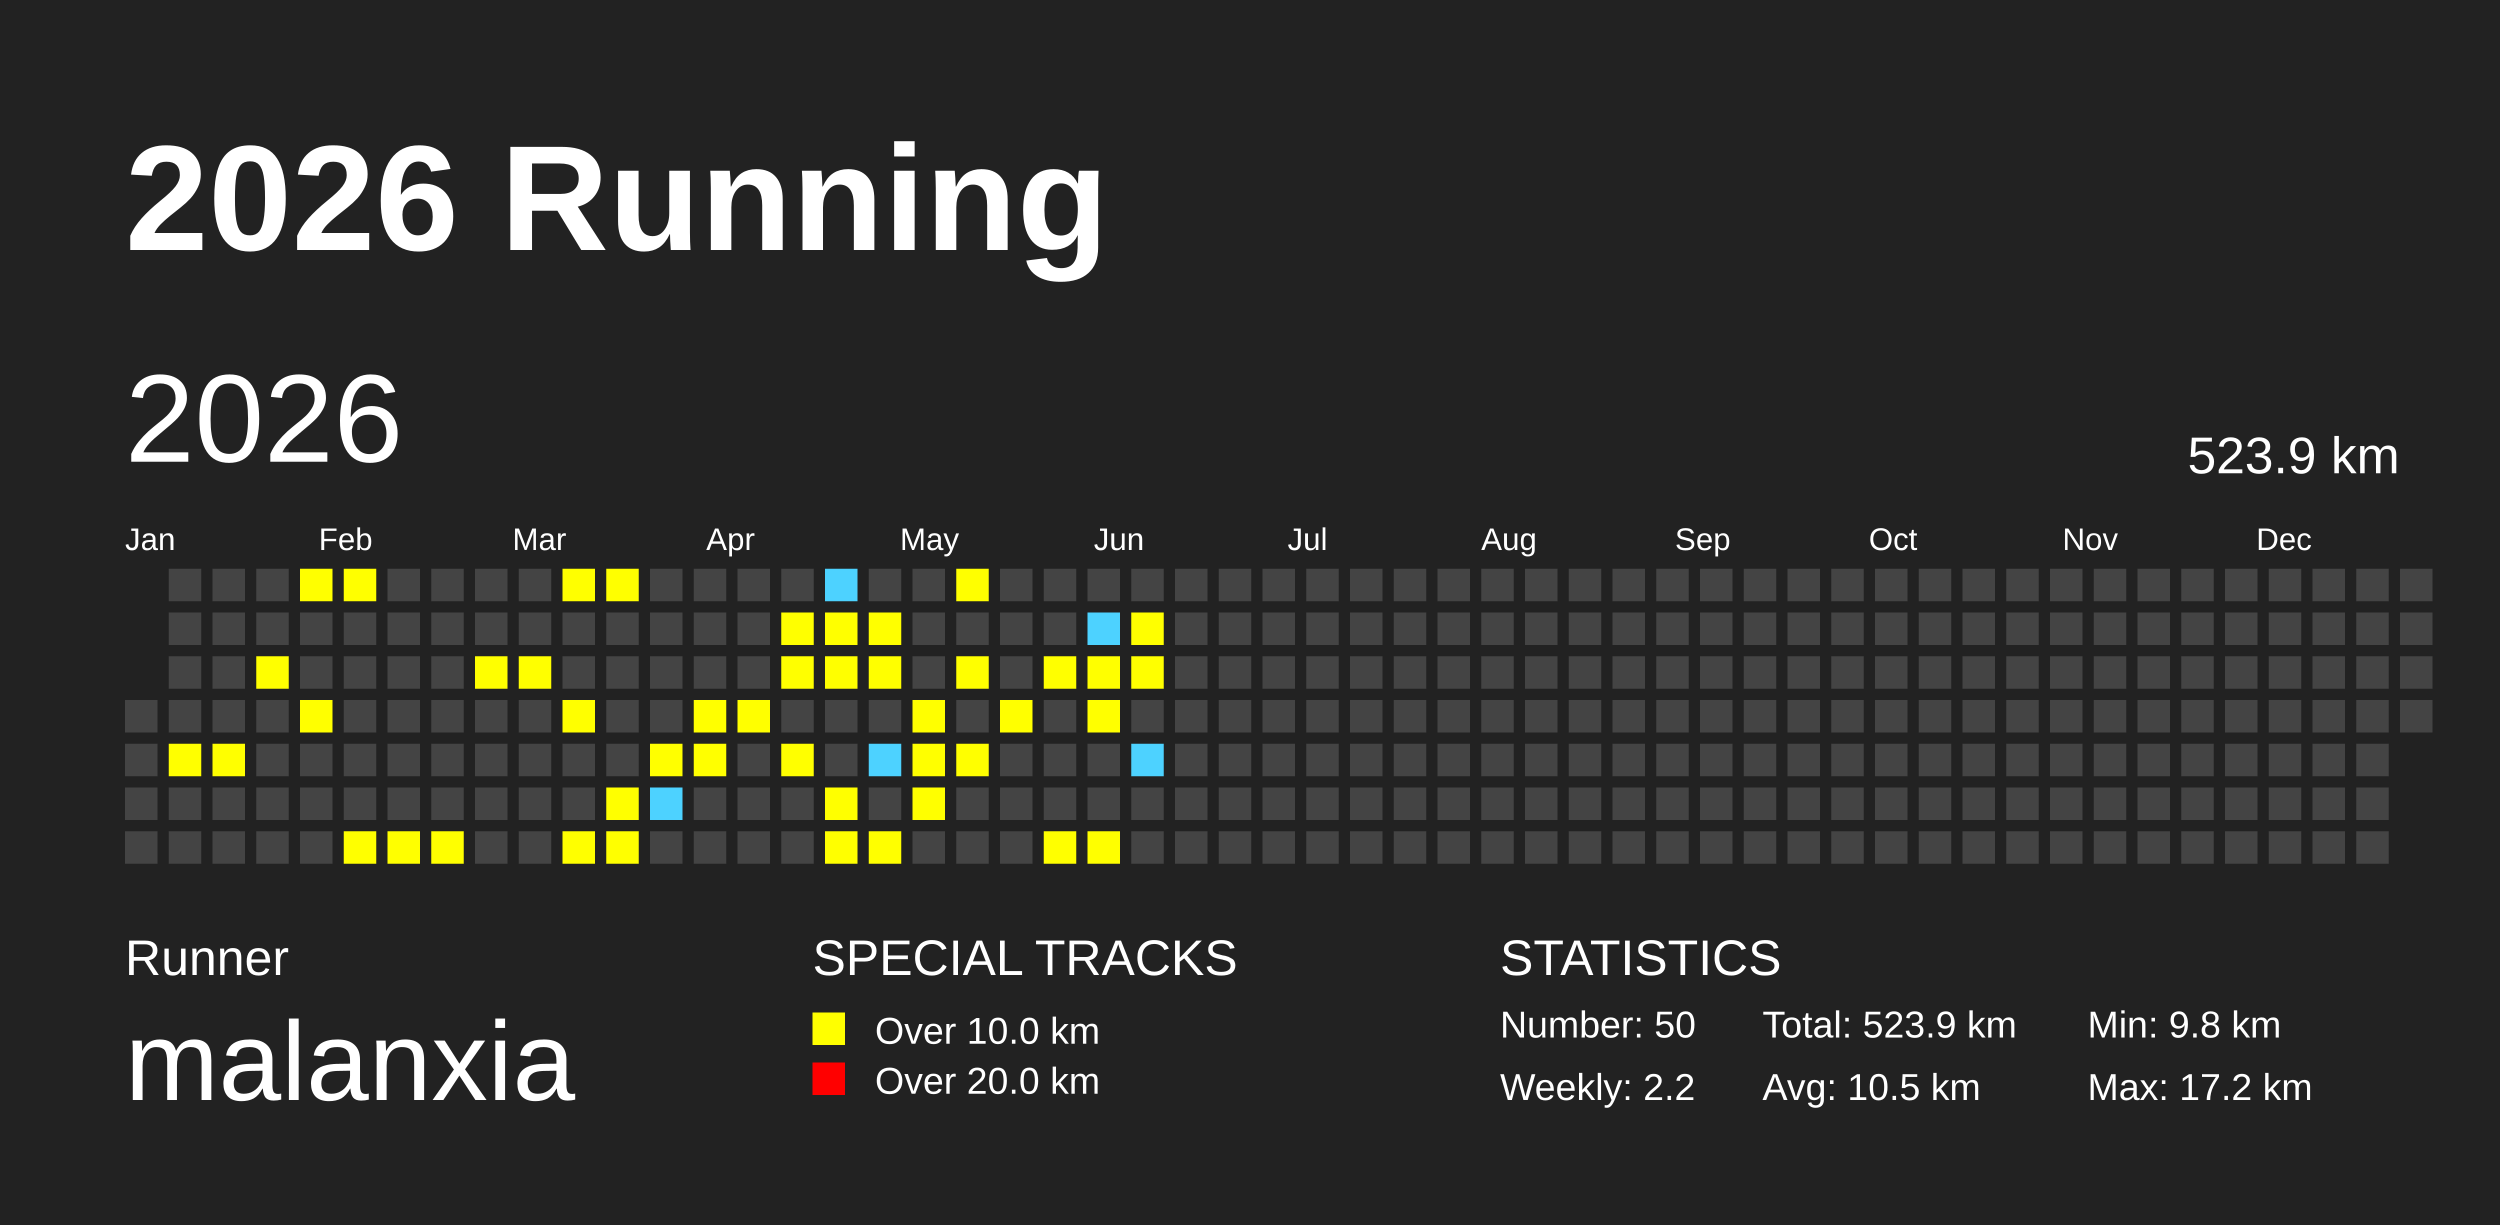
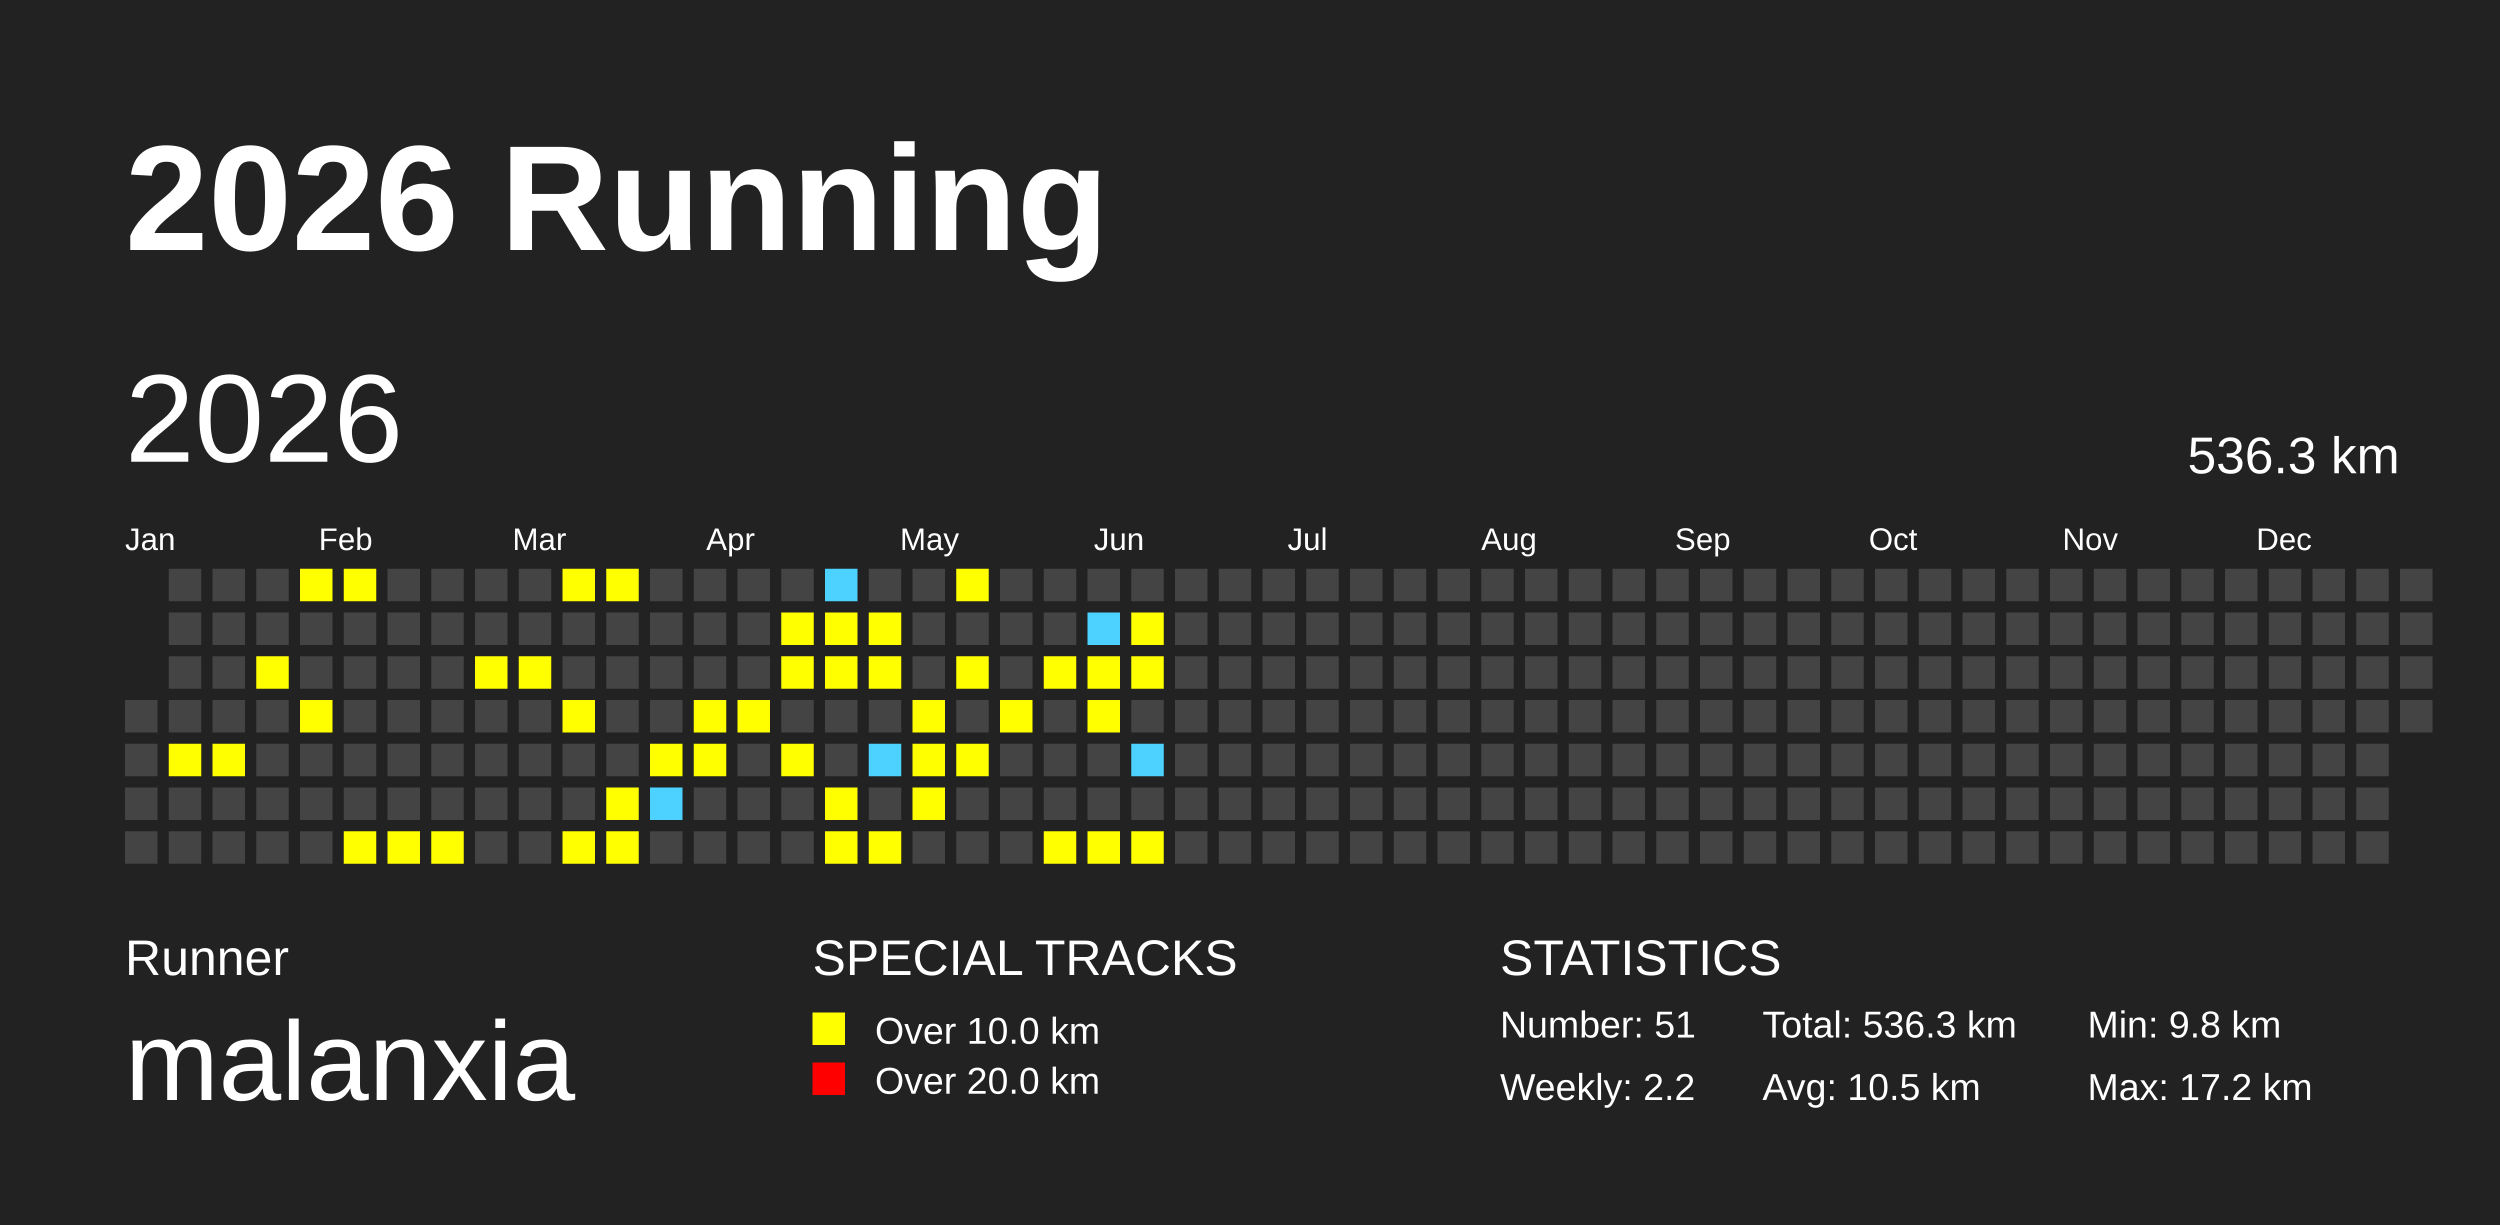
<svg xmlns="http://www.w3.org/2000/svg" baseProfile="full" height="98mm" version="1.1" viewBox="0,0,200,98" width="200mm">
  <defs />
  <rect fill="#222222" height="98" width="200" x="0" y="0" />
  <text fill="#FFFFFF" style="font-size:12px; font-family:Arial; font-weight:bold;" x="10" y="20">2026 Running</text>
  <text fill="#FFFFFF" style="font-size:4px; font-family:Arial" x="10" y="78">Runner</text>
  <text fill="#FFFFFF" style="font-size:9px; font-family:Arial" x="10" y="88">malanxia</text>
  <text fill="#FFFFFF" style="font-size:4px; font-family:Arial" x="65" y="78">SPECIAL TRACKS</text>
  <rect fill="yellow" height="2.6" width="2.6" x="65" y="81" />
  <text fill="#FFFFFF" style="font-size:3px; font-family:Arial" x="70" y="83.5">Over 10.0 km</text>
  <rect fill="red" height="2.6" width="2.6" x="65" y="85" />
  <text fill="#FFFFFF" style="font-size:3px; font-family:Arial" x="70" y="87.5">Over 20.0 km</text>
  <text fill="#FFFFFF" style="font-size:4px; font-family:Arial" x="120" y="78">STATISTICS</text>
-   <text fill="#FFFFFF" style="font-size:3px; font-family:Arial" x="120" y="83">Number: 50</text>
+   <text fill="#FFFFFF" style="font-size:3px; font-family:Arial" x="120" y="83">Number: 51</text>
  <text fill="#FFFFFF" style="font-size:3px; font-family:Arial" x="120" y="88">Weekly: 2.2</text>
-   <text fill="#FFFFFF" style="font-size:3px; font-family:Arial" x="141" y="83">Total: 523.9 km</text>
+   <text fill="#FFFFFF" style="font-size:3px; font-family:Arial" x="141" y="83">Total: 536.3 km</text>
  <text fill="#FFFFFF" style="font-size:3px; font-family:Arial" x="141" y="88">Avg: 10.5 km</text>
  <text fill="#FFFFFF" style="font-size:3px; font-family:Arial" x="167" y="83">Min: 9.8 km</text>
  <text fill="#FFFFFF" style="font-size:3px; font-family:Arial" x="167" y="88">Max: 17.2 km</text>
  <text dominant-baseline="hanging" fill="#FFFFFF" style="font-size:10.0px; font-family:Arial;" x="10" y="30">2026</text>
-   <text dominant-baseline="hanging" fill="#FFFFFF" style="font-size:4.125px; font-family:Arial;" x="175" y="35">523.9 km</text>
+   <text dominant-baseline="hanging" fill="#FFFFFF" style="font-size:4.125px; font-family:Arial;" x="175" y="35">536.3 km</text>
  <text fill="#FFFFFF" style="font-size:2.5px; font-family:Arial" x="10.0" y="44">Jan</text>
  <text fill="#FFFFFF" style="font-size:2.5px; font-family:Arial" x="25.5" y="44">Feb</text>
  <text fill="#FFFFFF" style="font-size:2.5px; font-family:Arial" x="41.0" y="44">Mar</text>
  <text fill="#FFFFFF" style="font-size:2.5px; font-family:Arial" x="56.5" y="44">Apr</text>
  <text fill="#FFFFFF" style="font-size:2.5px; font-family:Arial" x="72.0" y="44">May</text>
  <text fill="#FFFFFF" style="font-size:2.5px; font-family:Arial" x="87.5" y="44">Jun</text>
  <text fill="#FFFFFF" style="font-size:2.5px; font-family:Arial" x="103.0" y="44">Jul</text>
  <text fill="#FFFFFF" style="font-size:2.5px; font-family:Arial" x="118.5" y="44">Aug</text>
  <text fill="#FFFFFF" style="font-size:2.5px; font-family:Arial" x="134.0" y="44">Sep</text>
  <text fill="#FFFFFF" style="font-size:2.5px; font-family:Arial" x="149.5" y="44">Oct</text>
  <text fill="#FFFFFF" style="font-size:2.5px; font-family:Arial" x="165.0" y="44">Nov</text>
  <text fill="#FFFFFF" style="font-size:2.5px; font-family:Arial" x="180.5" y="44">Dec</text>
  <rect fill="#444444" height="2.6" width="2.6" x="10.0" y="56.0" />
  <rect fill="#444444" height="2.6" width="2.6" x="10.0" y="59.5" />
  <rect fill="#444444" height="2.6" width="2.6" x="10.0" y="63.0" />
  <rect fill="#444444" height="2.6" width="2.6" x="10.0" y="66.5" />
  <rect fill="#444444" height="2.6" width="2.6" x="13.5" y="45.5" />
  <rect fill="#444444" height="2.6" width="2.6" x="13.5" y="49.0" />
  <rect fill="#444444" height="2.6" width="2.6" x="13.5" y="52.5" />
  <rect fill="#444444" height="2.6" width="2.6" x="13.5" y="56.0" />
  <rect fill="yellow" height="2.6" width="2.6" x="13.5" y="59.5" />
  <rect fill="#444444" height="2.6" width="2.6" x="13.5" y="63.0" />
  <rect fill="#444444" height="2.6" width="2.6" x="13.5" y="66.5" />
  <rect fill="#444444" height="2.6" width="2.6" x="17.0" y="45.5" />
  <rect fill="#444444" height="2.6" width="2.6" x="17.0" y="49.0" />
  <rect fill="#444444" height="2.6" width="2.6" x="17.0" y="52.5" />
  <rect fill="#444444" height="2.6" width="2.6" x="17.0" y="56.0" />
  <rect fill="yellow" height="2.6" width="2.6" x="17.0" y="59.5" />
  <rect fill="#444444" height="2.6" width="2.6" x="17.0" y="63.0" />
  <rect fill="#444444" height="2.6" width="2.6" x="17.0" y="66.5" />
  <rect fill="#444444" height="2.6" width="2.6" x="20.5" y="45.5" />
  <rect fill="#444444" height="2.6" width="2.6" x="20.5" y="49.0" />
  <rect fill="yellow" height="2.6" width="2.6" x="20.5" y="52.5" />
  <rect fill="#444444" height="2.6" width="2.6" x="20.5" y="56.0" />
  <rect fill="#444444" height="2.6" width="2.6" x="20.5" y="59.5" />
  <rect fill="#444444" height="2.6" width="2.6" x="20.5" y="63.0" />
  <rect fill="#444444" height="2.6" width="2.6" x="20.5" y="66.5" />
  <rect fill="yellow" height="2.6" width="2.6" x="24.0" y="45.5" />
  <rect fill="#444444" height="2.6" width="2.6" x="24.0" y="49.0" />
  <rect fill="#444444" height="2.6" width="2.6" x="24.0" y="52.5" />
  <rect fill="yellow" height="2.6" width="2.6" x="24.0" y="56.0" />
  <rect fill="#444444" height="2.6" width="2.6" x="24.0" y="59.5" />
  <rect fill="#444444" height="2.6" width="2.6" x="24.0" y="63.0" />
  <rect fill="#444444" height="2.6" width="2.6" x="24.0" y="66.5" />
  <rect fill="yellow" height="2.6" width="2.6" x="27.5" y="45.5" />
  <rect fill="#444444" height="2.6" width="2.6" x="27.5" y="49.0" />
  <rect fill="#444444" height="2.6" width="2.6" x="27.5" y="52.5" />
  <rect fill="#444444" height="2.6" width="2.6" x="27.5" y="56.0" />
  <rect fill="#444444" height="2.6" width="2.6" x="27.5" y="59.5" />
  <rect fill="#444444" height="2.6" width="2.6" x="27.5" y="63.0" />
  <rect fill="yellow" height="2.6" width="2.6" x="27.5" y="66.5" />
  <rect fill="#444444" height="2.6" width="2.6" x="31.0" y="45.5" />
  <rect fill="#444444" height="2.6" width="2.6" x="31.0" y="49.0" />
  <rect fill="#444444" height="2.6" width="2.6" x="31.0" y="52.5" />
  <rect fill="#444444" height="2.6" width="2.6" x="31.0" y="56.0" />
  <rect fill="#444444" height="2.6" width="2.6" x="31.0" y="59.5" />
  <rect fill="#444444" height="2.6" width="2.6" x="31.0" y="63.0" />
  <rect fill="yellow" height="2.6" width="2.6" x="31.0" y="66.5" />
  <rect fill="#444444" height="2.6" width="2.6" x="34.5" y="45.5" />
  <rect fill="#444444" height="2.6" width="2.6" x="34.5" y="49.0" />
  <rect fill="#444444" height="2.6" width="2.6" x="34.5" y="52.5" />
  <rect fill="#444444" height="2.6" width="2.6" x="34.5" y="56.0" />
  <rect fill="#444444" height="2.6" width="2.6" x="34.5" y="59.5" />
  <rect fill="#444444" height="2.6" width="2.6" x="34.5" y="63.0" />
  <rect fill="yellow" height="2.6" width="2.6" x="34.5" y="66.5" />
  <rect fill="#444444" height="2.6" width="2.6" x="38.0" y="45.5" />
  <rect fill="#444444" height="2.6" width="2.6" x="38.0" y="49.0" />
  <rect fill="yellow" height="2.6" width="2.6" x="38.0" y="52.5" />
  <rect fill="#444444" height="2.6" width="2.6" x="38.0" y="56.0" />
  <rect fill="#444444" height="2.6" width="2.6" x="38.0" y="59.5" />
  <rect fill="#444444" height="2.6" width="2.6" x="38.0" y="63.0" />
  <rect fill="#444444" height="2.6" width="2.6" x="38.0" y="66.5" />
  <rect fill="#444444" height="2.6" width="2.6" x="41.5" y="45.5" />
  <rect fill="#444444" height="2.6" width="2.6" x="41.5" y="49.0" />
  <rect fill="yellow" height="2.6" width="2.6" x="41.5" y="52.5" />
  <rect fill="#444444" height="2.6" width="2.6" x="41.5" y="56.0" />
  <rect fill="#444444" height="2.6" width="2.6" x="41.5" y="59.5" />
  <rect fill="#444444" height="2.6" width="2.6" x="41.5" y="63.0" />
  <rect fill="#444444" height="2.6" width="2.6" x="41.5" y="66.5" />
  <rect fill="yellow" height="2.6" width="2.6" x="45.0" y="45.5" />
  <rect fill="#444444" height="2.6" width="2.6" x="45.0" y="49.0" />
  <rect fill="#444444" height="2.6" width="2.6" x="45.0" y="52.5" />
  <rect fill="yellow" height="2.6" width="2.6" x="45.0" y="56.0" />
  <rect fill="#444444" height="2.6" width="2.6" x="45.0" y="59.5" />
  <rect fill="#444444" height="2.6" width="2.6" x="45.0" y="63.0" />
  <rect fill="yellow" height="2.6" width="2.6" x="45.0" y="66.5" />
  <rect fill="yellow" height="2.6" width="2.6" x="48.5" y="45.5" />
  <rect fill="#444444" height="2.6" width="2.6" x="48.5" y="49.0" />
  <rect fill="#444444" height="2.6" width="2.6" x="48.5" y="52.5" />
  <rect fill="#444444" height="2.6" width="2.6" x="48.5" y="56.0" />
  <rect fill="#444444" height="2.6" width="2.6" x="48.5" y="59.5" />
  <rect fill="yellow" height="2.6" width="2.6" x="48.5" y="63.0" />
  <rect fill="yellow" height="2.6" width="2.6" x="48.5" y="66.5" />
  <rect fill="#444444" height="2.6" width="2.6" x="52.0" y="45.5" />
  <rect fill="#444444" height="2.6" width="2.6" x="52.0" y="49.0" />
  <rect fill="#444444" height="2.6" width="2.6" x="52.0" y="52.5" />
  <rect fill="#444444" height="2.6" width="2.6" x="52.0" y="56.0" />
  <rect fill="yellow" height="2.6" width="2.6" x="52.0" y="59.5" />
  <rect fill="#4DD2FF" height="2.6" width="2.6" x="52.0" y="63.0" />
  <rect fill="#444444" height="2.6" width="2.6" x="52.0" y="66.5" />
  <rect fill="#444444" height="2.6" width="2.6" x="55.5" y="45.5" />
  <rect fill="#444444" height="2.6" width="2.6" x="55.5" y="49.0" />
  <rect fill="#444444" height="2.6" width="2.6" x="55.5" y="52.5" />
  <rect fill="yellow" height="2.6" width="2.6" x="55.5" y="56.0" />
  <rect fill="yellow" height="2.6" width="2.6" x="55.5" y="59.5" />
  <rect fill="#444444" height="2.6" width="2.6" x="55.5" y="63.0" />
  <rect fill="#444444" height="2.6" width="2.6" x="55.5" y="66.5" />
  <rect fill="#444444" height="2.6" width="2.6" x="59.0" y="45.5" />
  <rect fill="#444444" height="2.6" width="2.6" x="59.0" y="49.0" />
  <rect fill="#444444" height="2.6" width="2.6" x="59.0" y="52.5" />
  <rect fill="yellow" height="2.6" width="2.6" x="59.0" y="56.0" />
  <rect fill="#444444" height="2.6" width="2.6" x="59.0" y="59.5" />
  <rect fill="#444444" height="2.6" width="2.6" x="59.0" y="63.0" />
  <rect fill="#444444" height="2.6" width="2.6" x="59.0" y="66.5" />
  <rect fill="#444444" height="2.6" width="2.6" x="62.5" y="45.5" />
  <rect fill="yellow" height="2.6" width="2.6" x="62.5" y="49.0" />
  <rect fill="yellow" height="2.6" width="2.6" x="62.5" y="52.5" />
  <rect fill="#444444" height="2.6" width="2.6" x="62.5" y="56.0" />
  <rect fill="yellow" height="2.6" width="2.6" x="62.5" y="59.5" />
  <rect fill="#444444" height="2.6" width="2.6" x="62.5" y="63.0" />
  <rect fill="#444444" height="2.6" width="2.6" x="62.5" y="66.5" />
  <rect fill="#4DD2FF" height="2.6" width="2.6" x="66.0" y="45.5" />
  <rect fill="yellow" height="2.6" width="2.6" x="66.0" y="49.0" />
  <rect fill="yellow" height="2.6" width="2.6" x="66.0" y="52.5" />
  <rect fill="#444444" height="2.6" width="2.6" x="66.0" y="56.0" />
  <rect fill="#444444" height="2.6" width="2.6" x="66.0" y="59.5" />
  <rect fill="yellow" height="2.6" width="2.6" x="66.0" y="63.0" />
  <rect fill="yellow" height="2.6" width="2.6" x="66.0" y="66.5" />
  <rect fill="#444444" height="2.6" width="2.6" x="69.5" y="45.5" />
  <rect fill="yellow" height="2.6" width="2.6" x="69.5" y="49.0" />
  <rect fill="yellow" height="2.6" width="2.6" x="69.5" y="52.5" />
  <rect fill="#444444" height="2.6" width="2.6" x="69.5" y="56.0" />
  <rect fill="#4DD2FF" height="2.6" width="2.6" x="69.5" y="59.5" />
  <rect fill="#444444" height="2.6" width="2.6" x="69.5" y="63.0" />
  <rect fill="yellow" height="2.6" width="2.6" x="69.5" y="66.5" />
  <rect fill="#444444" height="2.6" width="2.6" x="73.0" y="45.5" />
  <rect fill="#444444" height="2.6" width="2.6" x="73.0" y="49.0" />
  <rect fill="#444444" height="2.6" width="2.6" x="73.0" y="52.5" />
  <rect fill="yellow" height="2.6" width="2.6" x="73.0" y="56.0" />
  <rect fill="yellow" height="2.6" width="2.6" x="73.0" y="59.5" />
  <rect fill="yellow" height="2.6" width="2.6" x="73.0" y="63.0" />
  <rect fill="#444444" height="2.6" width="2.6" x="73.0" y="66.5" />
  <rect fill="yellow" height="2.6" width="2.6" x="76.5" y="45.5" />
  <rect fill="#444444" height="2.6" width="2.6" x="76.5" y="49.0" />
  <rect fill="yellow" height="2.6" width="2.6" x="76.5" y="52.5" />
  <rect fill="#444444" height="2.6" width="2.6" x="76.5" y="56.0" />
  <rect fill="yellow" height="2.6" width="2.6" x="76.5" y="59.5" />
  <rect fill="#444444" height="2.6" width="2.6" x="76.5" y="63.0" />
  <rect fill="#444444" height="2.6" width="2.6" x="76.5" y="66.5" />
  <rect fill="#444444" height="2.6" width="2.6" x="80.0" y="45.5" />
  <rect fill="#444444" height="2.6" width="2.6" x="80.0" y="49.0" />
  <rect fill="#444444" height="2.6" width="2.6" x="80.0" y="52.5" />
  <rect fill="yellow" height="2.6" width="2.6" x="80.0" y="56.0" />
  <rect fill="#444444" height="2.6" width="2.6" x="80.0" y="59.5" />
  <rect fill="#444444" height="2.6" width="2.6" x="80.0" y="63.0" />
  <rect fill="#444444" height="2.6" width="2.6" x="80.0" y="66.5" />
  <rect fill="#444444" height="2.6" width="2.6" x="83.5" y="45.5" />
  <rect fill="#444444" height="2.6" width="2.6" x="83.5" y="49.0" />
  <rect fill="yellow" height="2.6" width="2.6" x="83.5" y="52.5" />
  <rect fill="#444444" height="2.6" width="2.6" x="83.5" y="56.0" />
  <rect fill="#444444" height="2.6" width="2.6" x="83.5" y="59.5" />
  <rect fill="#444444" height="2.6" width="2.6" x="83.5" y="63.0" />
  <rect fill="yellow" height="2.6" width="2.6" x="83.5" y="66.5" />
  <rect fill="#444444" height="2.6" width="2.6" x="87.0" y="45.5" />
  <rect fill="#4DD2FF" height="2.6" width="2.6" x="87.0" y="49.0" />
  <rect fill="yellow" height="2.6" width="2.6" x="87.0" y="52.5" />
  <rect fill="yellow" height="2.6" width="2.6" x="87.0" y="56.0" />
  <rect fill="#444444" height="2.6" width="2.6" x="87.0" y="59.5" />
  <rect fill="#444444" height="2.6" width="2.6" x="87.0" y="63.0" />
  <rect fill="yellow" height="2.6" width="2.6" x="87.0" y="66.5" />
  <rect fill="#444444" height="2.6" width="2.6" x="90.5" y="45.5" />
  <rect fill="yellow" height="2.6" width="2.6" x="90.5" y="49.0" />
  <rect fill="yellow" height="2.6" width="2.6" x="90.5" y="52.5" />
  <rect fill="#444444" height="2.6" width="2.6" x="90.5" y="56.0" />
  <rect fill="#4DD2FF" height="2.6" width="2.6" x="90.5" y="59.5" />
  <rect fill="#444444" height="2.6" width="2.6" x="90.5" y="63.0" />
-   <rect fill="#444444" height="2.6" width="2.6" x="90.5" y="66.5" />
+   <rect fill="yellow" height="2.6" width="2.6" x="90.5" y="66.5" />
  <rect fill="#444444" height="2.6" width="2.6" x="94.0" y="45.5" />
  <rect fill="#444444" height="2.6" width="2.6" x="94.0" y="49.0" />
  <rect fill="#444444" height="2.6" width="2.6" x="94.0" y="52.5" />
  <rect fill="#444444" height="2.6" width="2.6" x="94.0" y="56.0" />
  <rect fill="#444444" height="2.6" width="2.6" x="94.0" y="59.5" />
  <rect fill="#444444" height="2.6" width="2.6" x="94.0" y="63.0" />
  <rect fill="#444444" height="2.6" width="2.6" x="94.0" y="66.5" />
  <rect fill="#444444" height="2.6" width="2.6" x="97.5" y="45.5" />
  <rect fill="#444444" height="2.6" width="2.6" x="97.5" y="49.0" />
  <rect fill="#444444" height="2.6" width="2.6" x="97.5" y="52.5" />
  <rect fill="#444444" height="2.6" width="2.6" x="97.5" y="56.0" />
  <rect fill="#444444" height="2.6" width="2.6" x="97.5" y="59.5" />
  <rect fill="#444444" height="2.6" width="2.6" x="97.5" y="63.0" />
  <rect fill="#444444" height="2.6" width="2.6" x="97.5" y="66.5" />
  <rect fill="#444444" height="2.6" width="2.6" x="101.0" y="45.5" />
  <rect fill="#444444" height="2.6" width="2.6" x="101.0" y="49.0" />
  <rect fill="#444444" height="2.6" width="2.6" x="101.0" y="52.5" />
  <rect fill="#444444" height="2.6" width="2.6" x="101.0" y="56.0" />
  <rect fill="#444444" height="2.6" width="2.6" x="101.0" y="59.5" />
  <rect fill="#444444" height="2.6" width="2.6" x="101.0" y="63.0" />
  <rect fill="#444444" height="2.6" width="2.6" x="101.0" y="66.5" />
  <rect fill="#444444" height="2.6" width="2.6" x="104.5" y="45.5" />
  <rect fill="#444444" height="2.6" width="2.6" x="104.5" y="49.0" />
  <rect fill="#444444" height="2.6" width="2.6" x="104.5" y="52.5" />
  <rect fill="#444444" height="2.6" width="2.6" x="104.5" y="56.0" />
  <rect fill="#444444" height="2.6" width="2.6" x="104.5" y="59.5" />
  <rect fill="#444444" height="2.6" width="2.6" x="104.5" y="63.0" />
  <rect fill="#444444" height="2.6" width="2.6" x="104.5" y="66.5" />
  <rect fill="#444444" height="2.6" width="2.6" x="108.0" y="45.5" />
  <rect fill="#444444" height="2.6" width="2.6" x="108.0" y="49.0" />
  <rect fill="#444444" height="2.6" width="2.6" x="108.0" y="52.5" />
  <rect fill="#444444" height="2.6" width="2.6" x="108.0" y="56.0" />
  <rect fill="#444444" height="2.6" width="2.6" x="108.0" y="59.5" />
  <rect fill="#444444" height="2.6" width="2.6" x="108.0" y="63.0" />
  <rect fill="#444444" height="2.6" width="2.6" x="108.0" y="66.5" />
  <rect fill="#444444" height="2.6" width="2.6" x="111.5" y="45.5" />
  <rect fill="#444444" height="2.6" width="2.6" x="111.5" y="49.0" />
  <rect fill="#444444" height="2.6" width="2.6" x="111.5" y="52.5" />
  <rect fill="#444444" height="2.6" width="2.6" x="111.5" y="56.0" />
  <rect fill="#444444" height="2.6" width="2.6" x="111.5" y="59.5" />
  <rect fill="#444444" height="2.6" width="2.6" x="111.5" y="63.0" />
  <rect fill="#444444" height="2.6" width="2.6" x="111.5" y="66.5" />
  <rect fill="#444444" height="2.6" width="2.6" x="115.0" y="45.5" />
  <rect fill="#444444" height="2.6" width="2.6" x="115.0" y="49.0" />
  <rect fill="#444444" height="2.6" width="2.6" x="115.0" y="52.5" />
  <rect fill="#444444" height="2.6" width="2.6" x="115.0" y="56.0" />
  <rect fill="#444444" height="2.6" width="2.6" x="115.0" y="59.5" />
  <rect fill="#444444" height="2.6" width="2.6" x="115.0" y="63.0" />
  <rect fill="#444444" height="2.6" width="2.6" x="115.0" y="66.5" />
  <rect fill="#444444" height="2.6" width="2.6" x="118.5" y="45.5" />
  <rect fill="#444444" height="2.6" width="2.6" x="118.5" y="49.0" />
  <rect fill="#444444" height="2.6" width="2.6" x="118.5" y="52.5" />
  <rect fill="#444444" height="2.6" width="2.6" x="118.5" y="56.0" />
  <rect fill="#444444" height="2.6" width="2.6" x="118.5" y="59.5" />
  <rect fill="#444444" height="2.6" width="2.6" x="118.5" y="63.0" />
  <rect fill="#444444" height="2.6" width="2.6" x="118.5" y="66.5" />
  <rect fill="#444444" height="2.6" width="2.6" x="122.0" y="45.5" />
  <rect fill="#444444" height="2.6" width="2.6" x="122.0" y="49.0" />
  <rect fill="#444444" height="2.6" width="2.6" x="122.0" y="52.5" />
  <rect fill="#444444" height="2.6" width="2.6" x="122.0" y="56.0" />
  <rect fill="#444444" height="2.6" width="2.6" x="122.0" y="59.5" />
  <rect fill="#444444" height="2.6" width="2.6" x="122.0" y="63.0" />
  <rect fill="#444444" height="2.6" width="2.6" x="122.0" y="66.5" />
  <rect fill="#444444" height="2.6" width="2.6" x="125.5" y="45.5" />
  <rect fill="#444444" height="2.6" width="2.6" x="125.5" y="49.0" />
  <rect fill="#444444" height="2.6" width="2.6" x="125.5" y="52.5" />
  <rect fill="#444444" height="2.6" width="2.6" x="125.5" y="56.0" />
  <rect fill="#444444" height="2.6" width="2.6" x="125.5" y="59.5" />
  <rect fill="#444444" height="2.6" width="2.6" x="125.5" y="63.0" />
  <rect fill="#444444" height="2.6" width="2.6" x="125.5" y="66.5" />
  <rect fill="#444444" height="2.6" width="2.6" x="129.0" y="45.5" />
  <rect fill="#444444" height="2.6" width="2.6" x="129.0" y="49.0" />
  <rect fill="#444444" height="2.6" width="2.6" x="129.0" y="52.5" />
  <rect fill="#444444" height="2.6" width="2.6" x="129.0" y="56.0" />
  <rect fill="#444444" height="2.6" width="2.6" x="129.0" y="59.5" />
  <rect fill="#444444" height="2.6" width="2.6" x="129.0" y="63.0" />
  <rect fill="#444444" height="2.6" width="2.6" x="129.0" y="66.5" />
  <rect fill="#444444" height="2.6" width="2.6" x="132.5" y="45.5" />
  <rect fill="#444444" height="2.6" width="2.6" x="132.5" y="49.0" />
  <rect fill="#444444" height="2.6" width="2.6" x="132.5" y="52.5" />
  <rect fill="#444444" height="2.6" width="2.6" x="132.5" y="56.0" />
  <rect fill="#444444" height="2.6" width="2.6" x="132.5" y="59.5" />
  <rect fill="#444444" height="2.6" width="2.6" x="132.5" y="63.0" />
  <rect fill="#444444" height="2.6" width="2.6" x="132.5" y="66.5" />
  <rect fill="#444444" height="2.6" width="2.6" x="136.0" y="45.5" />
  <rect fill="#444444" height="2.6" width="2.6" x="136.0" y="49.0" />
  <rect fill="#444444" height="2.6" width="2.6" x="136.0" y="52.5" />
  <rect fill="#444444" height="2.6" width="2.6" x="136.0" y="56.0" />
  <rect fill="#444444" height="2.6" width="2.6" x="136.0" y="59.5" />
  <rect fill="#444444" height="2.6" width="2.6" x="136.0" y="63.0" />
  <rect fill="#444444" height="2.6" width="2.6" x="136.0" y="66.5" />
  <rect fill="#444444" height="2.6" width="2.6" x="139.5" y="45.5" />
  <rect fill="#444444" height="2.6" width="2.6" x="139.5" y="49.0" />
  <rect fill="#444444" height="2.6" width="2.6" x="139.5" y="52.5" />
  <rect fill="#444444" height="2.6" width="2.6" x="139.5" y="56.0" />
  <rect fill="#444444" height="2.6" width="2.6" x="139.5" y="59.5" />
  <rect fill="#444444" height="2.6" width="2.6" x="139.5" y="63.0" />
  <rect fill="#444444" height="2.6" width="2.6" x="139.5" y="66.5" />
  <rect fill="#444444" height="2.6" width="2.6" x="143.0" y="45.5" />
  <rect fill="#444444" height="2.6" width="2.6" x="143.0" y="49.0" />
  <rect fill="#444444" height="2.6" width="2.6" x="143.0" y="52.5" />
  <rect fill="#444444" height="2.6" width="2.6" x="143.0" y="56.0" />
  <rect fill="#444444" height="2.6" width="2.6" x="143.0" y="59.5" />
  <rect fill="#444444" height="2.6" width="2.6" x="143.0" y="63.0" />
  <rect fill="#444444" height="2.6" width="2.6" x="143.0" y="66.5" />
  <rect fill="#444444" height="2.6" width="2.6" x="146.5" y="45.5" />
  <rect fill="#444444" height="2.6" width="2.6" x="146.5" y="49.0" />
  <rect fill="#444444" height="2.6" width="2.6" x="146.5" y="52.5" />
  <rect fill="#444444" height="2.6" width="2.6" x="146.5" y="56.0" />
  <rect fill="#444444" height="2.6" width="2.6" x="146.5" y="59.5" />
  <rect fill="#444444" height="2.6" width="2.6" x="146.5" y="63.0" />
  <rect fill="#444444" height="2.6" width="2.6" x="146.5" y="66.5" />
  <rect fill="#444444" height="2.6" width="2.6" x="150.0" y="45.5" />
  <rect fill="#444444" height="2.6" width="2.6" x="150.0" y="49.0" />
  <rect fill="#444444" height="2.6" width="2.6" x="150.0" y="52.5" />
  <rect fill="#444444" height="2.6" width="2.6" x="150.0" y="56.0" />
  <rect fill="#444444" height="2.6" width="2.6" x="150.0" y="59.5" />
  <rect fill="#444444" height="2.6" width="2.6" x="150.0" y="63.0" />
  <rect fill="#444444" height="2.6" width="2.6" x="150.0" y="66.5" />
  <rect fill="#444444" height="2.6" width="2.6" x="153.5" y="45.5" />
  <rect fill="#444444" height="2.6" width="2.6" x="153.5" y="49.0" />
  <rect fill="#444444" height="2.6" width="2.6" x="153.5" y="52.5" />
  <rect fill="#444444" height="2.6" width="2.6" x="153.5" y="56.0" />
  <rect fill="#444444" height="2.6" width="2.6" x="153.5" y="59.5" />
  <rect fill="#444444" height="2.6" width="2.6" x="153.5" y="63.0" />
  <rect fill="#444444" height="2.6" width="2.6" x="153.5" y="66.5" />
  <rect fill="#444444" height="2.6" width="2.6" x="157.0" y="45.5" />
  <rect fill="#444444" height="2.6" width="2.6" x="157.0" y="49.0" />
  <rect fill="#444444" height="2.6" width="2.6" x="157.0" y="52.5" />
  <rect fill="#444444" height="2.6" width="2.6" x="157.0" y="56.0" />
  <rect fill="#444444" height="2.6" width="2.6" x="157.0" y="59.5" />
  <rect fill="#444444" height="2.6" width="2.6" x="157.0" y="63.0" />
  <rect fill="#444444" height="2.6" width="2.6" x="157.0" y="66.5" />
  <rect fill="#444444" height="2.6" width="2.6" x="160.5" y="45.5" />
  <rect fill="#444444" height="2.6" width="2.6" x="160.5" y="49.0" />
  <rect fill="#444444" height="2.6" width="2.6" x="160.5" y="52.5" />
  <rect fill="#444444" height="2.6" width="2.6" x="160.5" y="56.0" />
  <rect fill="#444444" height="2.6" width="2.6" x="160.5" y="59.5" />
  <rect fill="#444444" height="2.6" width="2.6" x="160.5" y="63.0" />
  <rect fill="#444444" height="2.6" width="2.6" x="160.5" y="66.5" />
  <rect fill="#444444" height="2.6" width="2.6" x="164.0" y="45.5" />
  <rect fill="#444444" height="2.6" width="2.6" x="164.0" y="49.0" />
  <rect fill="#444444" height="2.6" width="2.6" x="164.0" y="52.5" />
  <rect fill="#444444" height="2.6" width="2.6" x="164.0" y="56.0" />
  <rect fill="#444444" height="2.6" width="2.6" x="164.0" y="59.5" />
  <rect fill="#444444" height="2.6" width="2.6" x="164.0" y="63.0" />
  <rect fill="#444444" height="2.6" width="2.6" x="164.0" y="66.5" />
  <rect fill="#444444" height="2.6" width="2.6" x="167.5" y="45.5" />
  <rect fill="#444444" height="2.6" width="2.6" x="167.5" y="49.0" />
  <rect fill="#444444" height="2.6" width="2.6" x="167.5" y="52.5" />
  <rect fill="#444444" height="2.6" width="2.6" x="167.5" y="56.0" />
  <rect fill="#444444" height="2.6" width="2.6" x="167.5" y="59.5" />
  <rect fill="#444444" height="2.6" width="2.6" x="167.5" y="63.0" />
  <rect fill="#444444" height="2.6" width="2.6" x="167.5" y="66.5" />
  <rect fill="#444444" height="2.6" width="2.6" x="171.0" y="45.5" />
  <rect fill="#444444" height="2.6" width="2.6" x="171.0" y="49.0" />
  <rect fill="#444444" height="2.6" width="2.6" x="171.0" y="52.5" />
  <rect fill="#444444" height="2.6" width="2.6" x="171.0" y="56.0" />
  <rect fill="#444444" height="2.6" width="2.6" x="171.0" y="59.5" />
  <rect fill="#444444" height="2.6" width="2.6" x="171.0" y="63.0" />
  <rect fill="#444444" height="2.6" width="2.6" x="171.0" y="66.5" />
  <rect fill="#444444" height="2.6" width="2.6" x="174.5" y="45.5" />
  <rect fill="#444444" height="2.6" width="2.6" x="174.5" y="49.0" />
  <rect fill="#444444" height="2.6" width="2.6" x="174.5" y="52.5" />
  <rect fill="#444444" height="2.6" width="2.6" x="174.5" y="56.0" />
  <rect fill="#444444" height="2.6" width="2.6" x="174.5" y="59.5" />
  <rect fill="#444444" height="2.6" width="2.6" x="174.5" y="63.0" />
  <rect fill="#444444" height="2.6" width="2.6" x="174.5" y="66.5" />
  <rect fill="#444444" height="2.6" width="2.6" x="178.0" y="45.5" />
  <rect fill="#444444" height="2.6" width="2.6" x="178.0" y="49.0" />
  <rect fill="#444444" height="2.6" width="2.6" x="178.0" y="52.5" />
  <rect fill="#444444" height="2.6" width="2.6" x="178.0" y="56.0" />
  <rect fill="#444444" height="2.6" width="2.6" x="178.0" y="59.5" />
  <rect fill="#444444" height="2.6" width="2.6" x="178.0" y="63.0" />
  <rect fill="#444444" height="2.6" width="2.6" x="178.0" y="66.5" />
  <rect fill="#444444" height="2.6" width="2.6" x="181.5" y="45.5" />
  <rect fill="#444444" height="2.6" width="2.6" x="181.5" y="49.0" />
  <rect fill="#444444" height="2.6" width="2.6" x="181.5" y="52.5" />
  <rect fill="#444444" height="2.6" width="2.6" x="181.5" y="56.0" />
  <rect fill="#444444" height="2.6" width="2.6" x="181.5" y="59.5" />
  <rect fill="#444444" height="2.6" width="2.6" x="181.5" y="63.0" />
  <rect fill="#444444" height="2.6" width="2.6" x="181.5" y="66.5" />
  <rect fill="#444444" height="2.6" width="2.6" x="185.0" y="45.5" />
  <rect fill="#444444" height="2.6" width="2.6" x="185.0" y="49.0" />
  <rect fill="#444444" height="2.6" width="2.6" x="185.0" y="52.5" />
  <rect fill="#444444" height="2.6" width="2.6" x="185.0" y="56.0" />
  <rect fill="#444444" height="2.6" width="2.6" x="185.0" y="59.5" />
  <rect fill="#444444" height="2.6" width="2.6" x="185.0" y="63.0" />
  <rect fill="#444444" height="2.6" width="2.6" x="185.0" y="66.5" />
  <rect fill="#444444" height="2.6" width="2.6" x="188.5" y="45.5" />
  <rect fill="#444444" height="2.6" width="2.6" x="188.5" y="49.0" />
  <rect fill="#444444" height="2.6" width="2.6" x="188.5" y="52.5" />
  <rect fill="#444444" height="2.6" width="2.6" x="188.5" y="56.0" />
  <rect fill="#444444" height="2.6" width="2.6" x="188.5" y="59.5" />
  <rect fill="#444444" height="2.6" width="2.6" x="188.5" y="63.0" />
  <rect fill="#444444" height="2.6" width="2.6" x="188.5" y="66.5" />
  <rect fill="#444444" height="2.6" width="2.6" x="192.0" y="45.5" />
  <rect fill="#444444" height="2.6" width="2.6" x="192.0" y="49.0" />
  <rect fill="#444444" height="2.6" width="2.6" x="192.0" y="52.5" />
  <rect fill="#444444" height="2.6" width="2.6" x="192.0" y="56.0" />
</svg>
